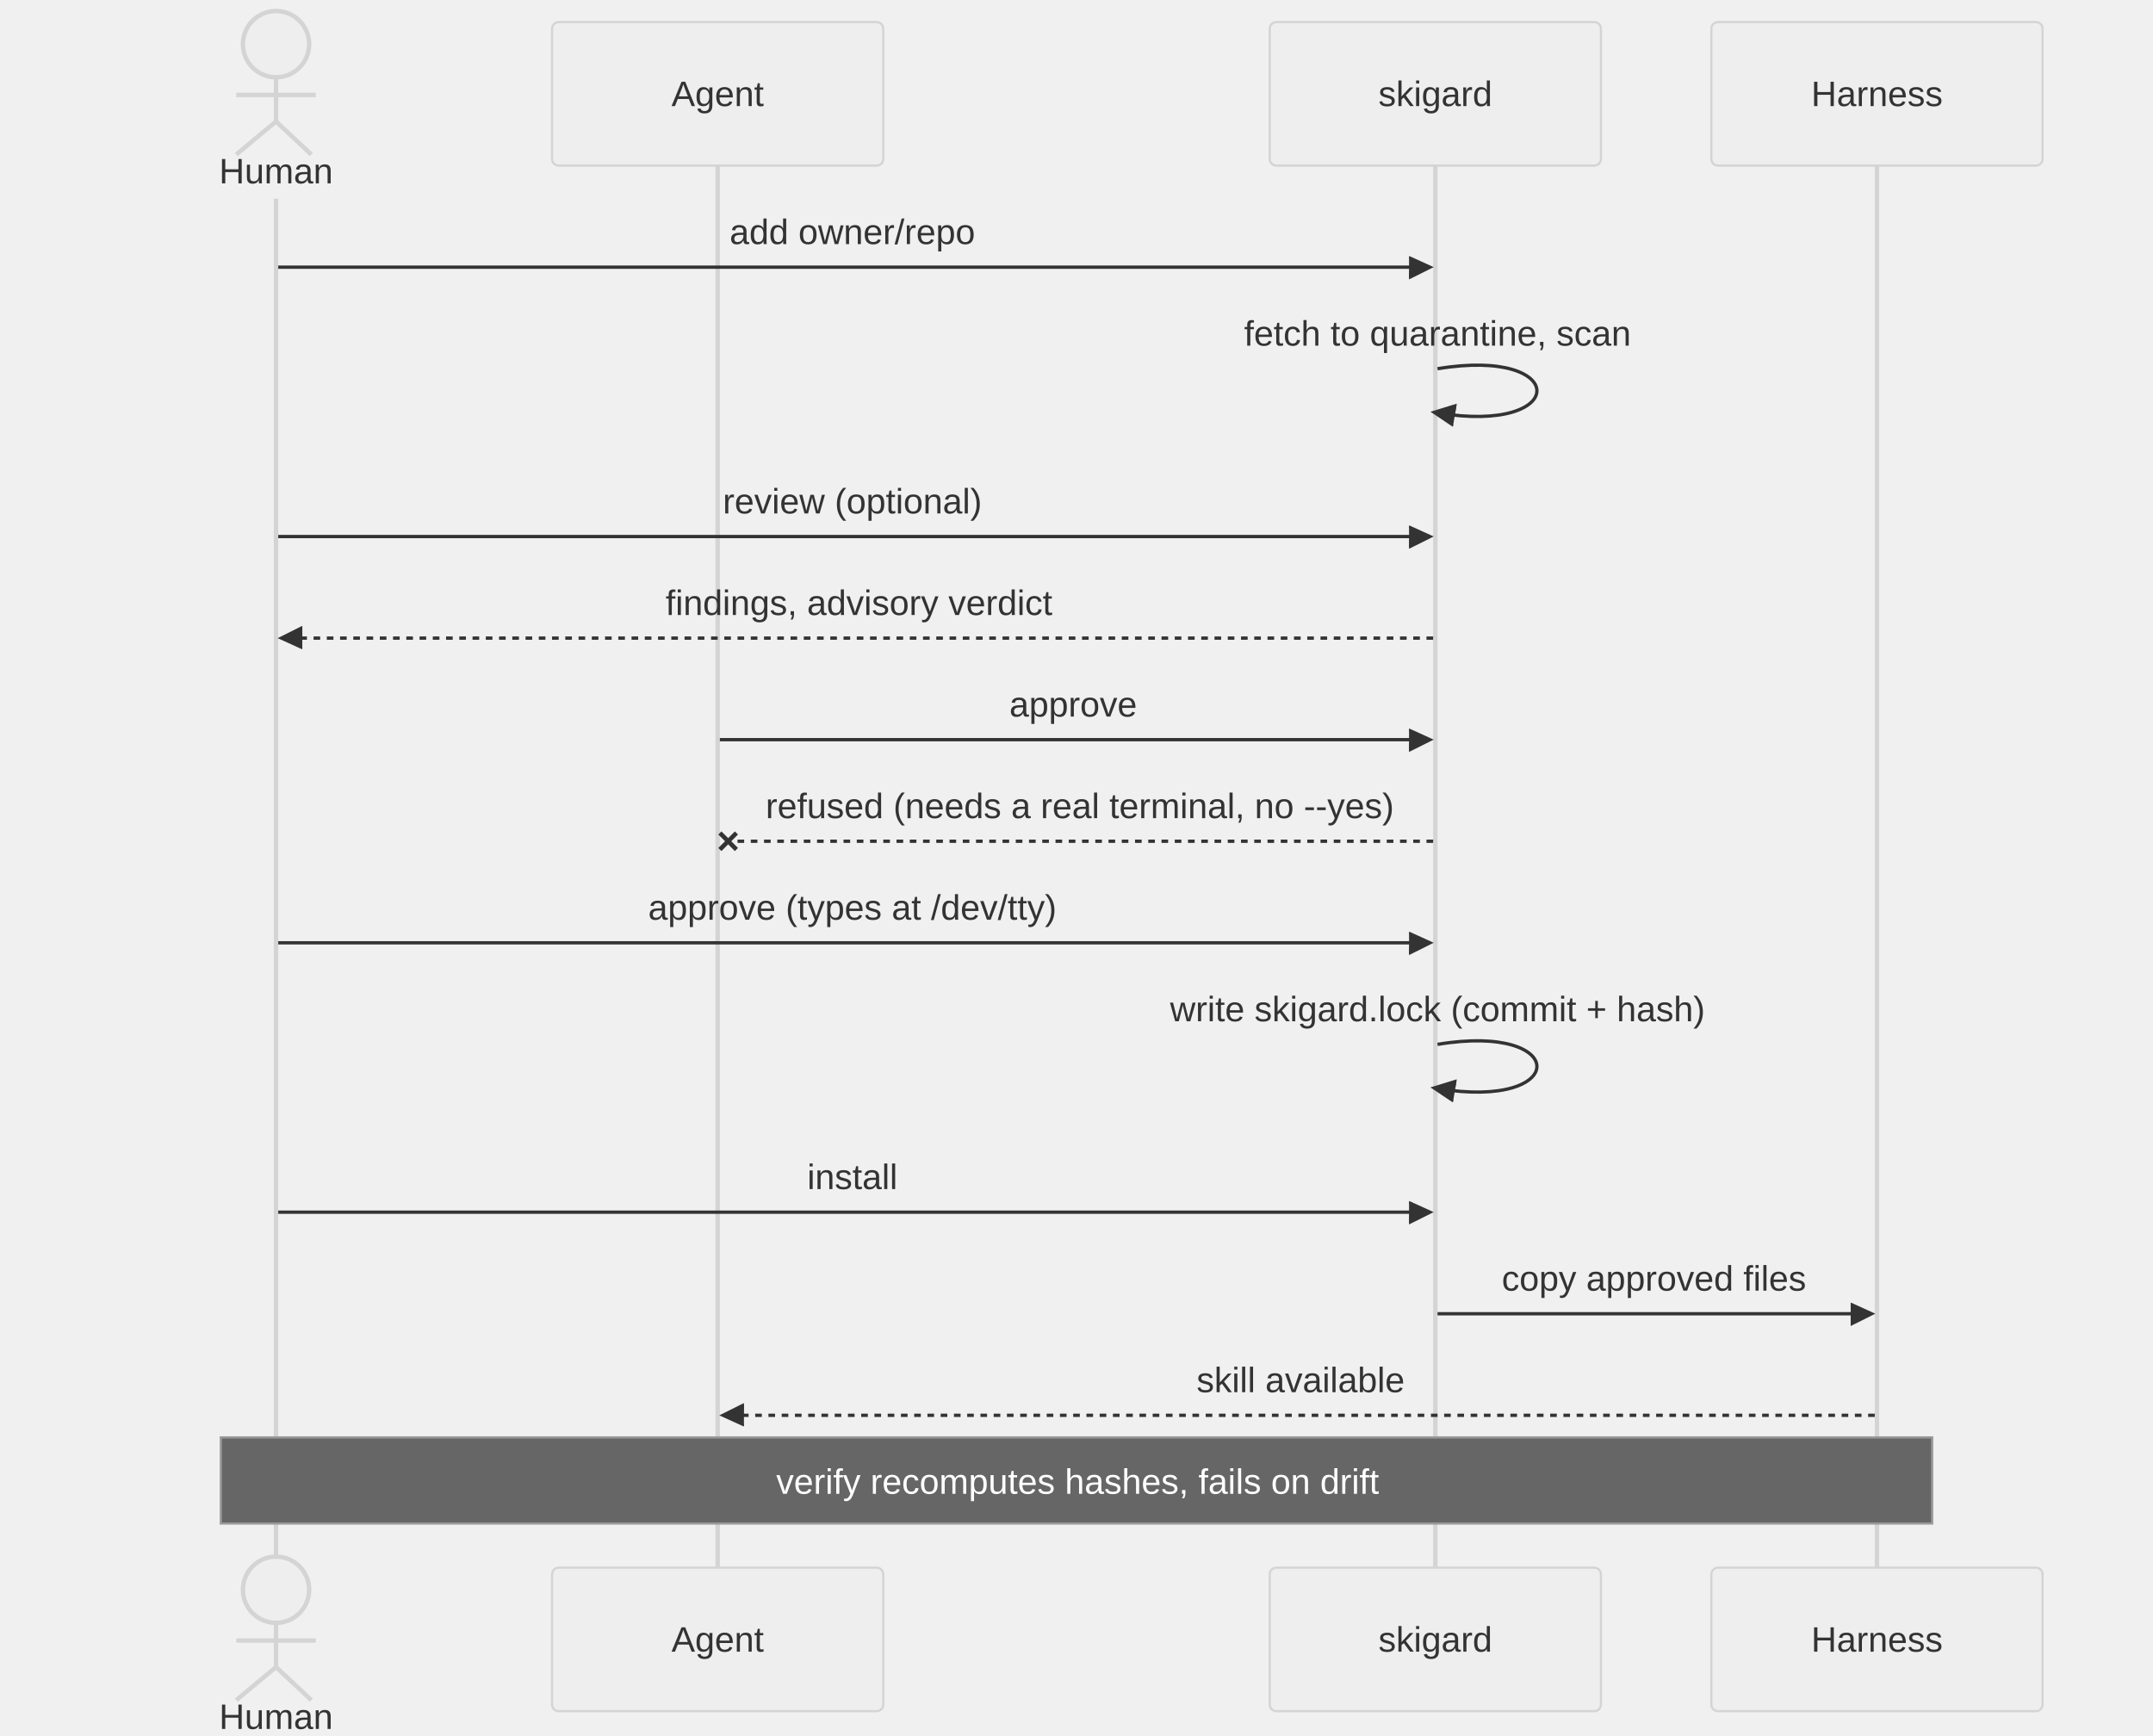
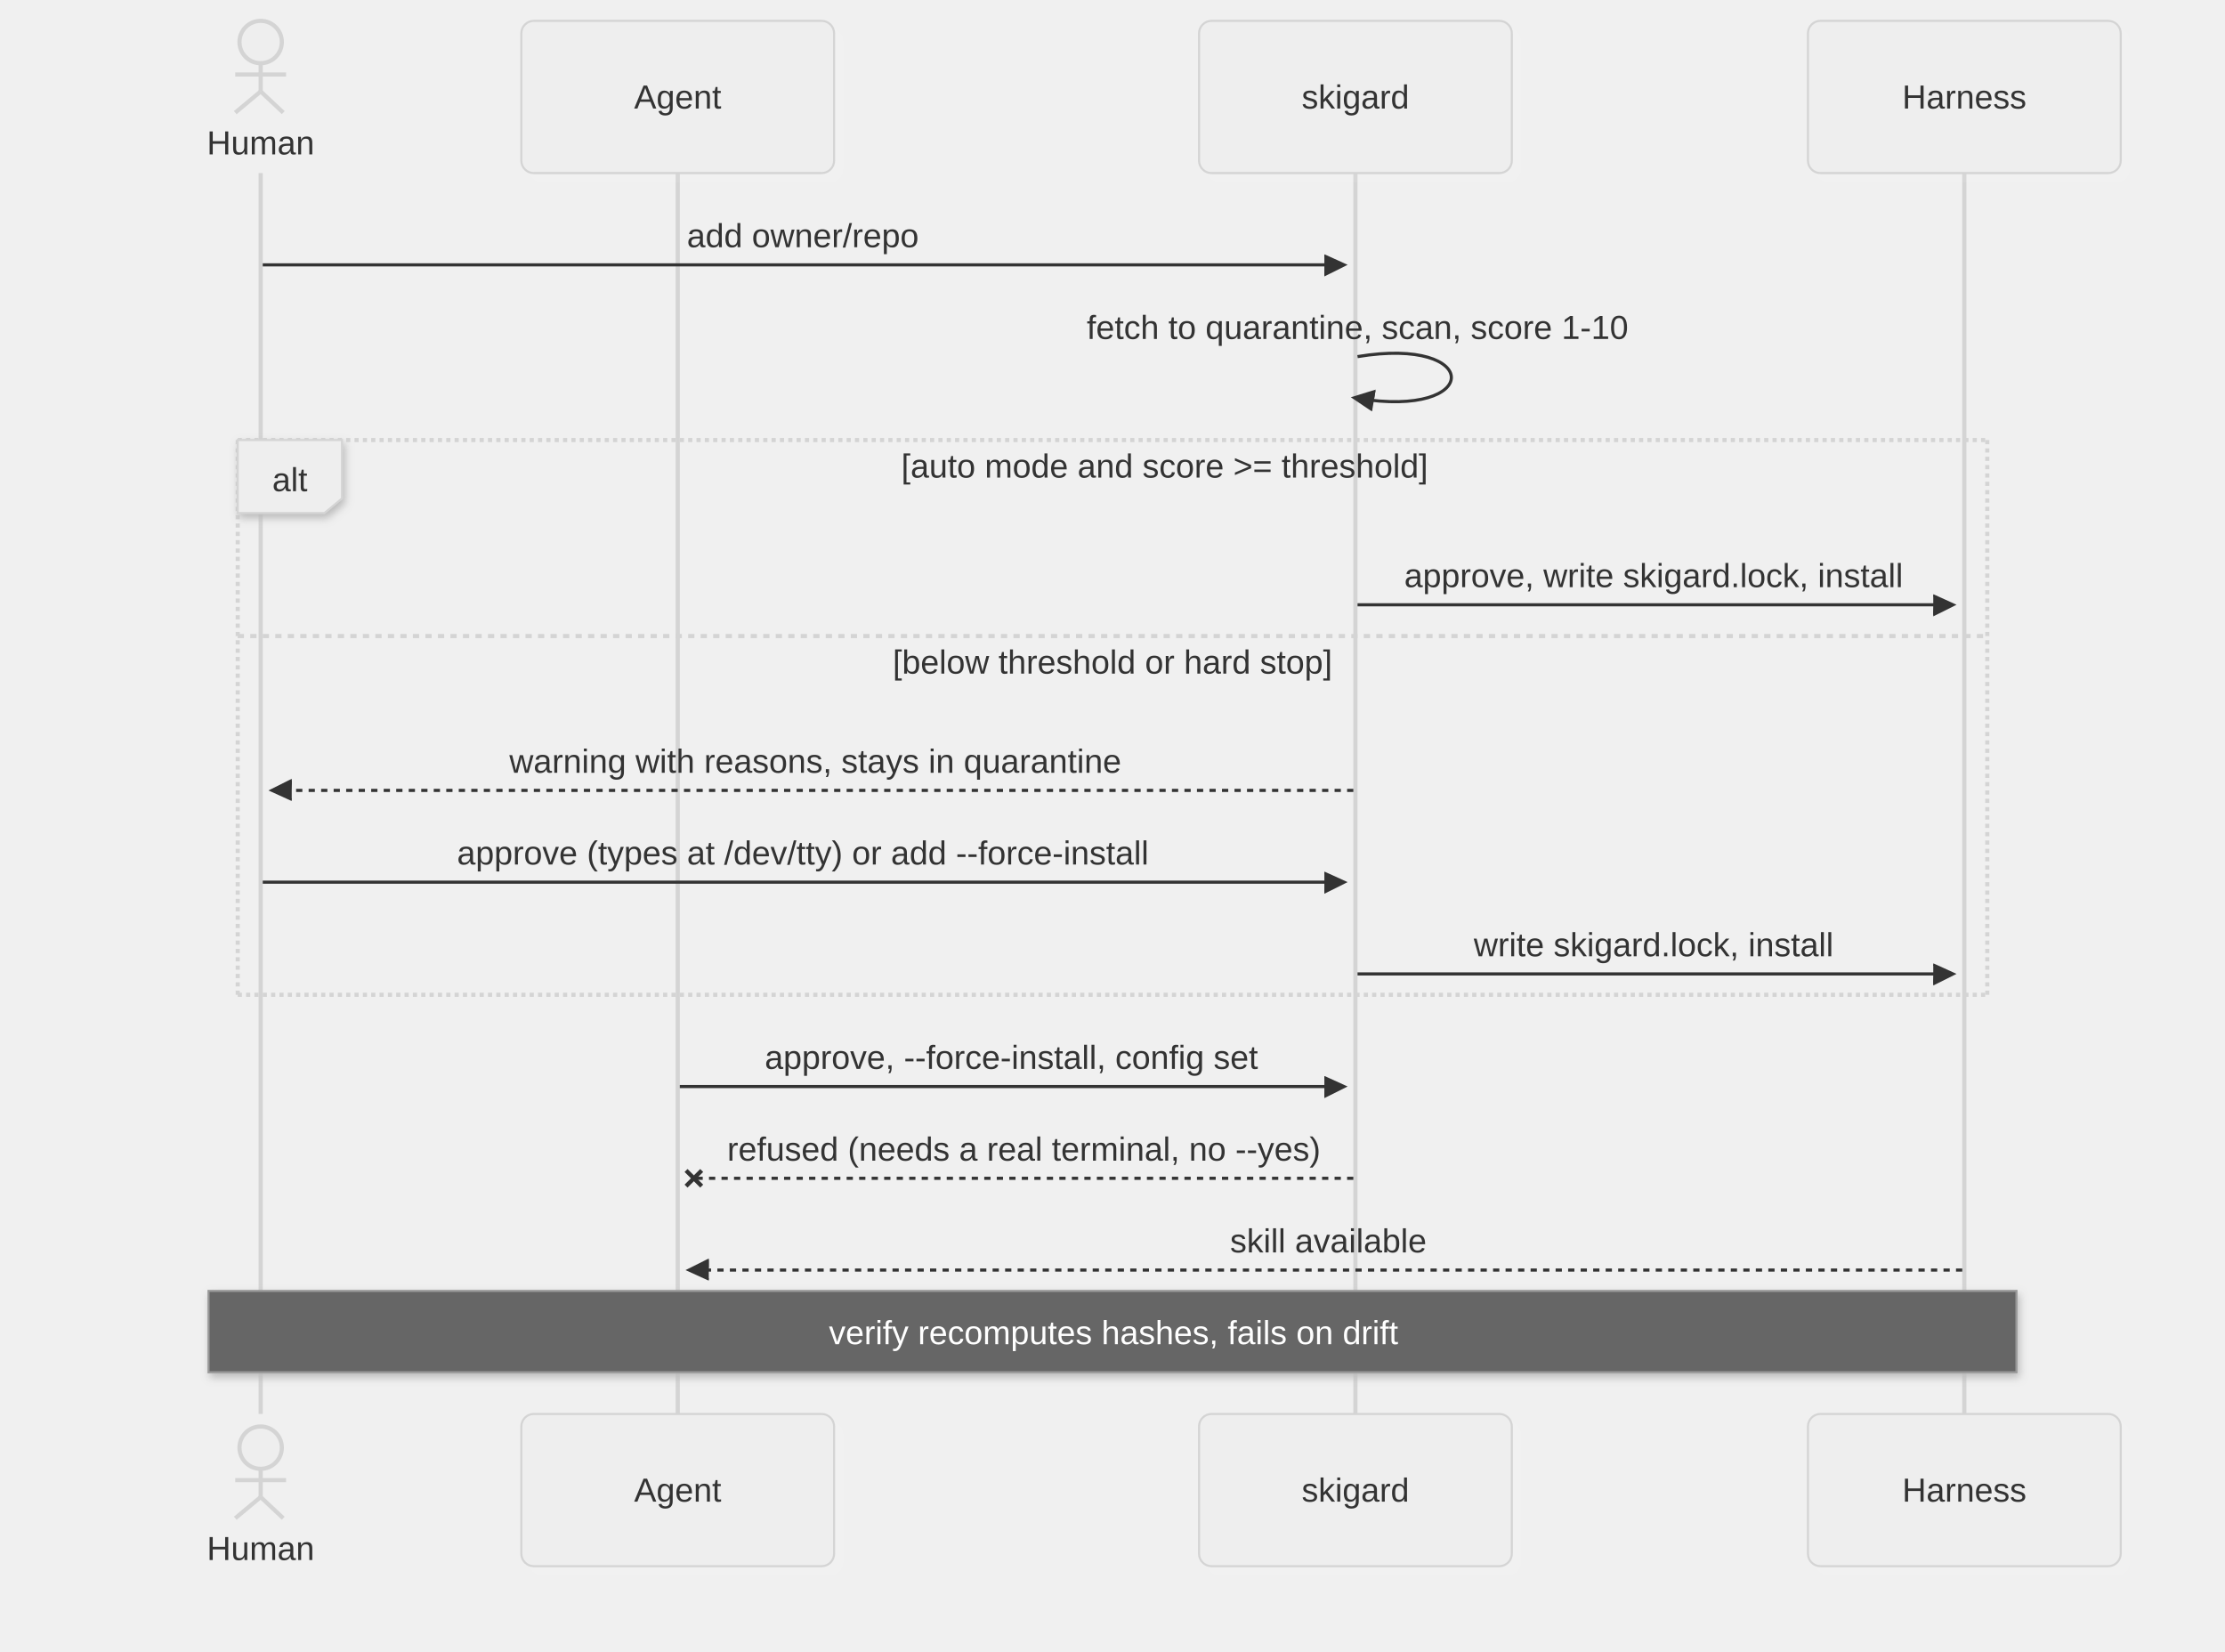
- <svg xmlns="http://www.w3.org/2000/svg" id="my-svg" width="100%" style="max-width: 975px; background-color: white;" viewBox="-50 -10 975 786" role="graphics-document document" aria-roledescription="sequence">
+ <svg xmlns="http://www.w3.org/2000/svg" id="my-svg" width="100%" style="max-width: 1067px; background-color: white;" viewBox="-50 -10 1067 792" role="graphics-document document" aria-roledescription="sequence">
  <g>
-     <rect x="725" y="700" fill="#eaeaea" stroke="#666" width="150" height="65" name="Harness" rx="3" ry="3" class="actor actor-bottom" />
-     <text x="800" y="732.5" dominant-baseline="central" alignment-baseline="central" class="actor actor-box" style="text-anchor: middle; font-size: 16px; font-weight: 400;">
-       <tspan x="800" dy="0">Harness</tspan>
+     <rect x="817" y="668" fill="#eaeaea" stroke="#666" width="150" height="73" name="Harness" rx="6" ry="6" class="actor actor-bottom" data-look="neo" filter="url(#my-svg-drop-shadow)" />
+     <text x="892" y="704.5" dominant-baseline="central" alignment-baseline="central" class="actor actor-box" style="text-anchor: middle; font-size: 16px; font-weight: 400;">
+       <tspan x="892" dy="0">Harness</tspan>
    </text>
  </g>
  <g>
-     <rect x="525" y="700" fill="#eaeaea" stroke="#666" width="150" height="65" name="Skigard" rx="3" ry="3" class="actor actor-bottom" />
-     <text x="600" y="732.5" dominant-baseline="central" alignment-baseline="central" class="actor actor-box" style="text-anchor: middle; font-size: 16px; font-weight: 400;">
+     <rect x="525" y="668" fill="#eaeaea" stroke="#666" width="150" height="73" name="Skigard" rx="6" ry="6" class="actor actor-bottom" data-look="neo" filter="url(#my-svg-drop-shadow)" />
+     <text x="600" y="704.5" dominant-baseline="central" alignment-baseline="central" class="actor actor-box" style="text-anchor: middle; font-size: 16px; font-weight: 400;">
      <tspan x="600" dy="0">skigard</tspan>
    </text>
  </g>
  <g>
-     <rect x="200" y="700" fill="#eaeaea" stroke="#666" width="150" height="65" name="Agent" rx="3" ry="3" class="actor actor-bottom" />
-     <text x="275" y="732.5" dominant-baseline="central" alignment-baseline="central" class="actor actor-box" style="text-anchor: middle; font-size: 16px; font-weight: 400;">
+     <rect x="200" y="668" fill="#eaeaea" stroke="#666" width="150" height="73" name="Agent" rx="6" ry="6" class="actor actor-bottom" data-look="neo" filter="url(#my-svg-drop-shadow)" />
+     <text x="275" y="704.5" dominant-baseline="central" alignment-baseline="central" class="actor actor-box" style="text-anchor: middle; font-size: 16px; font-weight: 400;">
      <tspan x="275" dy="0">Agent</tspan>
    </text>
  </g>
  <g />
  <g>
-     <line id="actor3" x1="800" y1="65" x2="800" y2="700" class="actor-line 200" stroke-width="0.5px" stroke="#999" name="Harness" data-et="life-line" data-id="Harness" />
-     <g id="root-3" data-et="participant" data-type="participant" data-id="Harness">
-       <rect x="725" y="0" fill="#eaeaea" stroke="#666" width="150" height="65" name="Harness" rx="3" ry="3" class="actor actor-top" />
-       <text x="800" y="32.5" dominant-baseline="central" alignment-baseline="central" class="actor actor-box" style="text-anchor: middle; font-size: 16px; font-weight: 400;">
-         <tspan x="800" dy="0">Harness</tspan>
+     <line id="actor3" x1="892" y1="73" x2="892" y2="668" class="actor-line 200" stroke-width="0.5px" stroke="#999" name="Harness" data-et="life-line" data-id="Harness" />
+     <g id="root-3" data-look="neo" data-et="participant" data-type="participant" data-id="Harness">
+       <rect x="817" y="0" fill="#eaeaea" stroke="#666" width="150" height="73" name="Harness" rx="6" ry="6" class="actor actor-top" data-look="neo" filter="url(#my-svg-drop-shadow)" />
+       <text x="892" y="36.5" dominant-baseline="central" alignment-baseline="central" class="actor actor-box" style="text-anchor: middle; font-size: 16px; font-weight: 400;">
+         <tspan x="892" dy="0">Harness</tspan>
      </text>
    </g>
  </g>
  <g>
-     <line id="actor2" x1="600" y1="65" x2="600" y2="700" class="actor-line 200" stroke-width="0.5px" stroke="#999" name="Skigard" data-et="life-line" data-id="Skigard" />
-     <g id="root-2" data-et="participant" data-type="participant" data-id="Skigard">
-       <rect x="525" y="0" fill="#eaeaea" stroke="#666" width="150" height="65" name="Skigard" rx="3" ry="3" class="actor actor-top" />
-       <text x="600" y="32.5" dominant-baseline="central" alignment-baseline="central" class="actor actor-box" style="text-anchor: middle; font-size: 16px; font-weight: 400;">
+     <line id="actor2" x1="600" y1="73" x2="600" y2="668" class="actor-line 200" stroke-width="0.5px" stroke="#999" name="Skigard" data-et="life-line" data-id="Skigard" />
+     <g id="root-2" data-look="neo" data-et="participant" data-type="participant" data-id="Skigard">
+       <rect x="525" y="0" fill="#eaeaea" stroke="#666" width="150" height="73" name="Skigard" rx="6" ry="6" class="actor actor-top" data-look="neo" filter="url(#my-svg-drop-shadow)" />
+       <text x="600" y="36.5" dominant-baseline="central" alignment-baseline="central" class="actor actor-box" style="text-anchor: middle; font-size: 16px; font-weight: 400;">
        <tspan x="600" dy="0">skigard</tspan>
      </text>
    </g>
  </g>
  <g>
-     <line id="actor1" x1="275" y1="65" x2="275" y2="700" class="actor-line 200" stroke-width="0.5px" stroke="#999" name="Agent" data-et="life-line" data-id="Agent" />
-     <g id="root-1" data-et="participant" data-type="participant" data-id="Agent">
-       <rect x="200" y="0" fill="#eaeaea" stroke="#666" width="150" height="65" name="Agent" rx="3" ry="3" class="actor actor-top" />
-       <text x="275" y="32.5" dominant-baseline="central" alignment-baseline="central" class="actor actor-box" style="text-anchor: middle; font-size: 16px; font-weight: 400;">
+     <line id="actor1" x1="275" y1="73" x2="275" y2="668" class="actor-line 200" stroke-width="0.5px" stroke="#999" name="Agent" data-et="life-line" data-id="Agent" />
+     <g id="root-1" data-look="neo" data-et="participant" data-type="participant" data-id="Agent">
+       <rect x="200" y="0" fill="#eaeaea" stroke="#666" width="150" height="73" name="Agent" rx="6" ry="6" class="actor actor-top" data-look="neo" filter="url(#my-svg-drop-shadow)" />
+       <text x="275" y="36.5" dominant-baseline="central" alignment-baseline="central" class="actor actor-box" style="text-anchor: middle; font-size: 16px; font-weight: 400;">
        <tspan x="275" dy="0">Agent</tspan>
      </text>
    </g>
  </g>
  <g>
-     <line id="actor0" x1="75" y1="80" x2="75" y2="700" class="actor-line 200" stroke-width="0.5px" stroke="#999" name="Human" data-et="life-line" data-id="Human" />
+     <line id="actor0" x1="75" y1="73" x2="75" y2="668" class="actor-line 200" stroke-width="0.5px" stroke="#999" name="Human" data-et="life-line" data-id="Human" />
  </g>
-   <style>#my-svg{font-family:"trebuchet ms",verdana,arial,sans-serif;font-size:16px;fill:#000000;}@keyframes edge-animation-frame{from{stroke-dashoffset:0;}}@keyframes dash{to{stroke-dashoffset:0;}}#my-svg .edge-animation-slow{stroke-dasharray:9,5!important;stroke-dashoffset:900;animation:dash 50s linear infinite;stroke-linecap:round;}#my-svg .edge-animation-fast{stroke-dasharray:9,5!important;stroke-dashoffset:900;animation:dash 20s linear infinite;stroke-linecap:round;}#my-svg .error-icon{fill:#552222;}#my-svg .error-text{fill:#552222;stroke:#552222;}#my-svg .edge-thickness-normal{stroke-width:1px;}#my-svg .edge-thickness-thick{stroke-width:3.5px;}#my-svg .edge-pattern-solid{stroke-dasharray:0;}#my-svg .edge-thickness-invisible{stroke-width:0;fill:none;}#my-svg .edge-pattern-dashed{stroke-dasharray:3;}#my-svg .edge-pattern-dotted{stroke-dasharray:2;}#my-svg .marker{fill:#666;stroke:#666;}#my-svg .marker.cross{stroke:#666;}#my-svg svg{font-family:"trebuchet ms",verdana,arial,sans-serif;font-size:16px;}#my-svg p{margin:0;}#my-svg .actor{stroke:hsl(0, 0%, 83%);fill:#eee;stroke-width:1;}#my-svg rect.actor.outer-path[data-look="neo"]{filter:drop-shadow( 1px 2px 2px rgba(185,185,185,1));}#my-svg rect.note[data-look="neo"]{stroke:#999;fill:#666;filter:drop-shadow( 1px 2px 2px rgba(185,185,185,1));}#my-svg text.actor&gt;tspan{fill:#333;stroke:none;}#my-svg .actor-line{stroke:hsl(0, 0%, 83%);}#my-svg .innerArc{stroke-width:1.5;stroke-dasharray:none;}#my-svg .messageLine0{stroke-width:1.5;stroke-dasharray:none;stroke:#333;}#my-svg .messageLine1{stroke-width:1.5;stroke-dasharray:2,2;stroke:#333;}#my-svg [id$="-arrowhead"] path{fill:#333;stroke:#333;}#my-svg .sequenceNumber{fill:white;}#my-svg [id$="-sequencenumber"]{fill:#333;}#my-svg [id$="-crosshead"] path{fill:#333;stroke:#333;}#my-svg .messageText{fill:#333;stroke:none;}#my-svg .labelBox{stroke:hsl(0, 0%, 83%);fill:#eee;filter:none;}#my-svg .labelText,#my-svg .labelText&gt;tspan{fill:#333;stroke:none;}#my-svg .loopText,#my-svg .loopText&gt;tspan{fill:#333;stroke:none;}#my-svg .sectionTitle,#my-svg .sectionTitle&gt;tspan{fill:#333;stroke:none;}#my-svg .loopLine{stroke-width:2px;stroke-dasharray:2,2;stroke:hsl(0, 0%, 83%);fill:hsl(0, 0%, 83%);}#my-svg .note{stroke:#999;fill:#666;}#my-svg .noteText,#my-svg .noteText&gt;tspan{fill:#fff;stroke:none;font-weight:normal;}#my-svg .activation0{fill:#f4f4f4;stroke:#666;}#my-svg .activation1{fill:#f4f4f4;stroke:#666;}#my-svg .activation2{fill:#f4f4f4;stroke:#666;}#my-svg .actorPopupMenu{position:absolute;}#my-svg .actorPopupMenuPanel{position:absolute;fill:#eee;box-shadow:0px 8px 16px 0px rgba(0,0,0,0.2);filter:drop-shadow(3px 5px 2px rgb(0 0 0 / 0.4));}#my-svg .actor-man circle,#my-svg line{fill:#eee;stroke-width:2px;}#my-svg g rect.rect{filter:drop-shadow( 1px 2px 2px rgba(185,185,185,1));stroke:#999;}#my-svg .node .neo-node{stroke:#999;}#my-svg [data-look="neo"].node rect,#my-svg [data-look="neo"].cluster rect,#my-svg [data-look="neo"].node polygon{stroke:url(#my-svg-gradient);filter:drop-shadow( 1px 2px 2px rgba(185,185,185,1));}#my-svg [data-look="neo"].swimlane.cluster rect{filter:none;}#my-svg [data-look="neo"].node path{stroke:url(#my-svg-gradient);stroke-width:1px;}#my-svg [data-look="neo"].node .outer-path{filter:drop-shadow( 1px 2px 2px rgba(185,185,185,1));}#my-svg [data-look="neo"].node .neo-line path{stroke:#999;filter:none;}#my-svg [data-look="neo"].node circle{stroke:url(#my-svg-gradient);filter:drop-shadow( 1px 2px 2px rgba(185,185,185,1));}#my-svg [data-look="neo"].node circle .state-start{fill:#000000;}#my-svg [data-look="neo"].icon-shape .icon{fill:url(#my-svg-gradient);filter:drop-shadow( 1px 2px 2px rgba(185,185,185,1));}#my-svg [data-look="neo"].icon-shape .icon-neo path{stroke:url(#my-svg-gradient);filter:drop-shadow( 1px 2px 2px rgba(185,185,185,1));}#my-svg :root{--mermaid-font-family:"trebuchet ms",verdana,arial,sans-serif;}</style>
+   <style>#my-svg{font-family:"trebuchet ms",verdana,arial,sans-serif;font-size:16px;fill:#000000;}@keyframes edge-animation-frame{from{stroke-dashoffset:0;}}@keyframes dash{to{stroke-dashoffset:0;}}#my-svg .edge-animation-slow{stroke-dasharray:9,5!important;stroke-dashoffset:900;animation:dash 50s linear infinite;stroke-linecap:round;}#my-svg .edge-animation-fast{stroke-dasharray:9,5!important;stroke-dashoffset:900;animation:dash 20s linear infinite;stroke-linecap:round;}#my-svg .error-icon{fill:#552222;}#my-svg .error-text{fill:#552222;stroke:#552222;}#my-svg .edge-thickness-normal{stroke-width:1px;}#my-svg .edge-thickness-thick{stroke-width:3.5px;}#my-svg .edge-pattern-solid{stroke-dasharray:0;}#my-svg .edge-thickness-invisible{stroke-width:0;fill:none;}#my-svg .edge-pattern-dashed{stroke-dasharray:3;}#my-svg .edge-pattern-dotted{stroke-dasharray:2;}#my-svg .marker{fill:#666;stroke:#666;}#my-svg .marker.cross{stroke:#666;}#my-svg svg{font-family:"trebuchet ms",verdana,arial,sans-serif;font-size:16px;}#my-svg p{margin:0;}#my-svg .actor{stroke:hsl(0, 0%, 83%);fill:#eee;stroke-width:1;}#my-svg rect.actor.outer-path[data-look="neo"]{filter:drop-shadow( 1px 2px 2px rgba(185,185,185,1));}#my-svg rect.note[data-look="neo"]{stroke:#999;fill:#666;filter:drop-shadow( 1px 2px 2px rgba(185,185,185,1));}#my-svg text.actor&gt;tspan{fill:#333;stroke:none;}#my-svg .actor-line{stroke:hsl(0, 0%, 83%);}#my-svg .innerArc{stroke-width:1.5;stroke-dasharray:none;}#my-svg .messageLine0{stroke-width:1.5;stroke-dasharray:none;stroke:#333;}#my-svg .messageLine1{stroke-width:1.5;stroke-dasharray:2,2;stroke:#333;}#my-svg [id$="-arrowhead"] path{fill:#333;stroke:#333;}#my-svg .sequenceNumber{fill:white;}#my-svg [id$="-sequencenumber"]{fill:#333;}#my-svg [id$="-crosshead"] path{fill:#333;stroke:#333;}#my-svg .messageText{fill:#333;stroke:none;}#my-svg .labelBox{stroke:hsl(0, 0%, 83%);fill:#eee;filter:drop-shadow( 1px 2px 2px rgba(185,185,185,1));}#my-svg .labelText,#my-svg .labelText&gt;tspan{fill:#333;stroke:none;}#my-svg .loopText,#my-svg .loopText&gt;tspan{fill:#333;stroke:none;}#my-svg .sectionTitle,#my-svg .sectionTitle&gt;tspan{fill:#333;stroke:none;}#my-svg .loopLine{stroke-width:2px;stroke-dasharray:2,2;stroke:hsl(0, 0%, 83%);fill:hsl(0, 0%, 83%);}#my-svg .note{stroke:#999;fill:#666;}#my-svg .noteText,#my-svg .noteText&gt;tspan{fill:#fff;stroke:none;}#my-svg .activation0{fill:#f4f4f4;stroke:#666;}#my-svg .activation1{fill:#f4f4f4;stroke:#666;}#my-svg .activation2{fill:#f4f4f4;stroke:#666;}#my-svg .actorPopupMenu{position:absolute;}#my-svg .actorPopupMenuPanel{position:absolute;fill:#eee;box-shadow:0px 8px 16px 0px rgba(0,0,0,0.2);filter:drop-shadow(3px 5px 2px rgb(0 0 0 / 0.4));}#my-svg .actor-man circle,#my-svg line{fill:#eee;stroke-width:2px;}#my-svg g rect.rect{filter:drop-shadow( 1px 2px 2px rgba(185,185,185,1));stroke:#999;}#my-svg .node .neo-node{stroke:#999;}#my-svg [data-look="neo"].node rect,#my-svg [data-look="neo"].cluster rect,#my-svg [data-look="neo"].node polygon{stroke:url(#my-svg-gradient);filter:drop-shadow( 1px 2px 2px rgba(185,185,185,1));}#my-svg [data-look="neo"].swimlane.cluster rect{filter:none;}#my-svg [data-look="neo"].node path{stroke:url(#my-svg-gradient);stroke-width:1px;}#my-svg [data-look="neo"].node .outer-path{filter:drop-shadow( 1px 2px 2px rgba(185,185,185,1));}#my-svg [data-look="neo"].node .neo-line path{stroke:#999;filter:none;}#my-svg [data-look="neo"].node circle{stroke:url(#my-svg-gradient);filter:drop-shadow( 1px 2px 2px rgba(185,185,185,1));}#my-svg [data-look="neo"].node circle .state-start{fill:#000000;}#my-svg [data-look="neo"].icon-shape .icon{fill:url(#my-svg-gradient);filter:drop-shadow( 1px 2px 2px rgba(185,185,185,1));}#my-svg [data-look="neo"].icon-shape .icon-neo path{stroke:url(#my-svg-gradient);filter:drop-shadow( 1px 2px 2px rgba(185,185,185,1));}#my-svg :root{--mermaid-font-family:"trebuchet ms",verdana,arial,sans-serif;}</style>
  <g />
  <defs>
    <symbol id="my-svg-computer" width="24" height="24">
      <path transform="scale(.5)" d="M2 2v13h20v-13h-20zm18 11h-16v-9h16v9zm-10.228 6l.466-1h3.524l.467 1h-4.457zm14.228 3h-24l2-6h2.104l-1.33 4h18.45l-1.297-4h2.073l2 6zm-5-10h-14v-7h14v7z" />
    </symbol>
  </defs>
  <defs>
    <symbol id="my-svg-database" fill-rule="evenodd" clip-rule="evenodd">
      <path transform="scale(.5)" d="M12.258.001l.256.004.255.005.253.008.251.01.249.012.247.015.246.016.242.019.241.02.239.023.236.024.233.027.231.028.229.031.225.032.223.034.22.036.217.038.214.04.211.041.208.043.205.045.201.046.198.048.194.05.191.051.187.053.183.054.18.056.175.057.172.059.168.06.163.061.16.063.155.064.15.066.074.033.073.033.071.034.07.034.069.035.068.035.067.035.066.035.064.036.064.036.062.036.06.036.06.037.058.037.058.037.055.038.055.038.053.038.052.038.051.039.05.039.048.039.047.039.045.04.044.04.043.04.041.04.04.041.039.041.037.041.036.041.034.041.033.042.032.042.03.042.029.042.027.042.026.043.024.043.023.043.021.043.02.043.018.044.017.043.015.044.013.044.012.044.011.045.009.044.007.045.006.045.004.045.002.045.001.045v17l-.001.045-.002.045-.004.045-.006.045-.007.045-.009.044-.011.045-.012.044-.013.044-.015.044-.017.043-.018.044-.02.043-.021.043-.023.043-.024.043-.026.043-.027.042-.029.042-.03.042-.032.042-.033.042-.034.041-.036.041-.037.041-.039.041-.04.041-.041.04-.043.04-.044.04-.045.04-.047.039-.048.039-.05.039-.051.039-.052.038-.053.038-.055.038-.055.038-.058.037-.058.037-.06.037-.06.036-.062.036-.064.036-.064.036-.066.035-.067.035-.068.035-.069.035-.07.034-.071.034-.073.033-.074.033-.15.066-.155.064-.16.063-.163.061-.168.06-.172.059-.175.057-.18.056-.183.054-.187.053-.191.051-.194.05-.198.048-.201.046-.205.045-.208.043-.211.041-.214.04-.217.038-.22.036-.223.034-.225.032-.229.031-.231.028-.233.027-.236.024-.239.023-.241.02-.242.019-.246.016-.247.015-.249.012-.251.01-.253.008-.255.005-.256.004-.258.001-.258-.001-.256-.004-.255-.005-.253-.008-.251-.01-.249-.012-.247-.015-.245-.016-.243-.019-.241-.02-.238-.023-.236-.024-.234-.027-.231-.028-.228-.031-.226-.032-.223-.034-.22-.036-.217-.038-.214-.04-.211-.041-.208-.043-.204-.045-.201-.046-.198-.048-.195-.05-.19-.051-.187-.053-.184-.054-.179-.056-.176-.057-.172-.059-.167-.06-.164-.061-.159-.063-.155-.064-.151-.066-.074-.033-.072-.033-.072-.034-.07-.034-.069-.035-.068-.035-.067-.035-.066-.035-.064-.036-.063-.036-.062-.036-.061-.036-.06-.037-.058-.037-.057-.037-.056-.038-.055-.038-.053-.038-.052-.038-.051-.039-.049-.039-.049-.039-.046-.039-.046-.04-.044-.04-.043-.04-.041-.04-.04-.041-.039-.041-.037-.041-.036-.041-.034-.041-.033-.042-.032-.042-.03-.042-.029-.042-.027-.042-.026-.043-.024-.043-.023-.043-.021-.043-.02-.043-.018-.044-.017-.043-.015-.044-.013-.044-.012-.044-.011-.045-.009-.044-.007-.045-.006-.045-.004-.045-.002-.045-.001-.045v-17l.001-.045.002-.045.004-.045.006-.045.007-.045.009-.044.011-.045.012-.044.013-.044.015-.044.017-.043.018-.044.02-.043.021-.043.023-.043.024-.043.026-.043.027-.042.029-.042.03-.042.032-.042.033-.042.034-.041.036-.041.037-.041.039-.041.04-.041.041-.04.043-.04.044-.04.046-.04.046-.039.049-.039.049-.039.051-.039.052-.038.053-.038.055-.038.056-.038.057-.037.058-.037.06-.037.061-.036.062-.036.063-.036.064-.036.066-.035.067-.035.068-.035.069-.035.07-.034.072-.034.072-.033.074-.033.151-.066.155-.064.159-.063.164-.061.167-.06.172-.059.176-.057.179-.056.184-.054.187-.053.19-.051.195-.05.198-.048.201-.046.204-.045.208-.043.211-.041.214-.04.217-.038.22-.036.223-.034.226-.032.228-.031.231-.028.234-.027.236-.024.238-.023.241-.02.243-.019.245-.016.247-.015.249-.012.251-.01.253-.008.255-.005.256-.004.258-.001.258.001zm-9.258 20.499v.01l.001.021.003.021.004.022.005.021.006.022.007.022.009.023.01.022.011.023.012.023.013.023.015.023.016.024.017.023.018.024.019.024.021.024.022.025.023.024.024.025.052.049.056.05.061.051.066.051.07.051.075.051.079.052.084.052.088.052.092.052.097.052.102.051.105.052.11.052.114.051.119.051.123.051.127.05.131.05.135.05.139.048.144.049.147.047.152.047.155.047.16.045.163.045.167.043.171.043.176.041.178.041.183.039.187.039.19.037.194.035.197.035.202.033.204.031.209.03.212.029.216.027.219.025.222.024.226.021.23.02.233.018.236.016.24.015.243.012.246.01.249.008.253.005.256.004.259.001.26-.001.257-.004.254-.005.25-.008.247-.011.244-.012.241-.014.237-.016.233-.018.231-.021.226-.021.224-.024.22-.026.216-.027.212-.028.21-.031.205-.031.202-.034.198-.034.194-.036.191-.037.187-.039.183-.04.179-.04.175-.042.172-.043.168-.044.163-.045.16-.046.155-.046.152-.047.148-.048.143-.049.139-.049.136-.05.131-.05.126-.05.123-.051.118-.052.114-.051.11-.052.106-.052.101-.052.096-.052.092-.052.088-.053.083-.051.079-.052.074-.052.07-.051.065-.051.06-.051.056-.05.051-.05.023-.024.023-.025.021-.024.02-.024.019-.024.018-.024.017-.024.015-.023.014-.024.013-.023.012-.023.01-.023.01-.022.008-.022.006-.022.006-.022.004-.022.004-.021.001-.021.001-.021v-4.127l-.077.055-.08.053-.083.054-.085.053-.087.052-.09.052-.093.051-.095.05-.097.05-.1.049-.102.049-.105.048-.106.047-.109.047-.111.046-.114.045-.115.045-.118.044-.12.043-.122.042-.124.042-.126.041-.128.04-.13.04-.132.038-.134.038-.135.037-.138.037-.139.035-.142.035-.143.034-.144.033-.147.032-.148.031-.15.03-.151.03-.153.029-.154.027-.156.027-.158.026-.159.025-.161.024-.162.023-.163.022-.165.021-.166.02-.167.019-.169.018-.169.017-.171.016-.173.015-.173.014-.175.013-.175.012-.177.011-.178.01-.179.008-.179.008-.181.006-.182.005-.182.004-.184.003-.184.002h-.37l-.184-.002-.184-.003-.182-.004-.182-.005-.181-.006-.179-.008-.179-.008-.178-.01-.176-.011-.176-.012-.175-.013-.173-.014-.172-.015-.171-.016-.17-.017-.169-.018-.167-.019-.166-.02-.165-.021-.163-.022-.162-.023-.161-.024-.159-.025-.157-.026-.156-.027-.155-.027-.153-.029-.151-.03-.15-.03-.148-.031-.146-.032-.145-.033-.143-.034-.141-.035-.14-.035-.137-.037-.136-.037-.134-.038-.132-.038-.13-.04-.128-.04-.126-.041-.124-.042-.122-.042-.12-.044-.117-.043-.116-.045-.113-.045-.112-.046-.109-.047-.106-.047-.105-.048-.102-.049-.1-.049-.097-.05-.095-.05-.093-.052-.09-.051-.087-.052-.085-.053-.083-.054-.08-.054-.077-.054v4.127zm0-5.654v.011l.001.021.003.021.004.021.005.022.006.022.007.022.009.022.01.022.011.023.012.023.013.023.015.024.016.023.017.024.018.024.019.024.021.024.022.024.023.025.024.024.052.05.056.05.061.05.066.051.07.051.075.052.079.051.084.052.088.052.092.052.097.052.102.052.105.052.11.051.114.051.119.052.123.05.127.051.131.05.135.049.139.049.144.048.147.048.152.047.155.046.16.045.163.045.167.044.171.042.176.042.178.04.183.04.187.038.19.037.194.036.197.034.202.033.204.032.209.03.212.028.216.027.219.025.222.024.226.022.23.02.233.018.236.016.24.014.243.012.246.01.249.008.253.006.256.003.259.001.26-.001.257-.003.254-.006.25-.008.247-.01.244-.012.241-.015.237-.016.233-.018.231-.02.226-.022.224-.024.22-.025.216-.027.212-.029.21-.03.205-.032.202-.033.198-.035.194-.036.191-.037.187-.039.183-.039.179-.041.175-.042.172-.043.168-.044.163-.045.16-.045.155-.047.152-.047.148-.048.143-.048.139-.05.136-.049.131-.05.126-.051.123-.051.118-.051.114-.052.11-.052.106-.052.101-.052.096-.052.092-.052.088-.052.083-.052.079-.052.074-.051.07-.052.065-.051.06-.05.056-.051.051-.049.023-.025.023-.024.021-.025.02-.024.019-.024.018-.024.017-.024.015-.023.014-.023.013-.024.012-.022.01-.023.01-.023.008-.022.006-.022.006-.022.004-.021.004-.022.001-.021.001-.021v-4.139l-.077.054-.08.054-.083.054-.085.052-.087.053-.09.051-.093.051-.095.051-.097.05-.1.049-.102.049-.105.048-.106.047-.109.047-.111.046-.114.045-.115.044-.118.044-.12.044-.122.042-.124.042-.126.041-.128.04-.13.039-.132.039-.134.038-.135.037-.138.036-.139.036-.142.035-.143.033-.144.033-.147.033-.148.031-.15.03-.151.03-.153.028-.154.028-.156.027-.158.026-.159.025-.161.024-.162.023-.163.022-.165.021-.166.02-.167.019-.169.018-.169.017-.171.016-.173.015-.173.014-.175.013-.175.012-.177.011-.178.009-.179.009-.179.007-.181.007-.182.005-.182.004-.184.003-.184.002h-.37l-.184-.002-.184-.003-.182-.004-.182-.005-.181-.007-.179-.007-.179-.009-.178-.009-.176-.011-.176-.012-.175-.013-.173-.014-.172-.015-.171-.016-.17-.017-.169-.018-.167-.019-.166-.02-.165-.021-.163-.022-.162-.023-.161-.024-.159-.025-.157-.026-.156-.027-.155-.028-.153-.028-.151-.03-.15-.03-.148-.031-.146-.033-.145-.033-.143-.033-.141-.035-.14-.036-.137-.036-.136-.037-.134-.038-.132-.039-.13-.039-.128-.04-.126-.041-.124-.042-.122-.043-.12-.043-.117-.044-.116-.044-.113-.046-.112-.046-.109-.046-.106-.047-.105-.048-.102-.049-.1-.049-.097-.05-.095-.051-.093-.051-.09-.051-.087-.053-.085-.052-.083-.054-.08-.054-.077-.054v4.139zm0-5.666v.011l.001.02.003.022.004.021.005.022.006.021.007.022.009.023.01.022.011.023.012.023.013.023.015.023.016.024.017.024.018.023.019.024.021.025.022.024.023.024.024.025.052.05.056.05.061.05.066.051.07.051.075.052.079.051.084.052.088.052.092.052.097.052.102.052.105.051.11.052.114.051.119.051.123.051.127.05.131.05.135.05.139.049.144.048.147.048.152.047.155.046.16.045.163.045.167.043.171.043.176.042.178.04.183.04.187.038.19.037.194.036.197.034.202.033.204.032.209.03.212.028.216.027.219.025.222.024.226.021.23.02.233.018.236.017.24.014.243.012.246.01.249.008.253.006.256.003.259.001.26-.001.257-.003.254-.006.25-.008.247-.01.244-.013.241-.014.237-.016.233-.018.231-.02.226-.022.224-.024.22-.025.216-.027.212-.029.21-.03.205-.032.202-.033.198-.035.194-.036.191-.037.187-.039.183-.039.179-.041.175-.042.172-.043.168-.044.163-.045.16-.045.155-.047.152-.047.148-.048.143-.049.139-.049.136-.049.131-.051.126-.05.123-.051.118-.052.114-.051.11-.052.106-.052.101-.052.096-.052.092-.052.088-.052.083-.052.079-.052.074-.052.07-.051.065-.051.06-.051.056-.05.051-.049.023-.025.023-.025.021-.024.02-.024.019-.024.018-.024.017-.024.015-.023.014-.024.013-.023.012-.023.01-.022.01-.023.008-.022.006-.022.006-.022.004-.022.004-.021.001-.021.001-.021v-4.153l-.077.054-.08.054-.083.053-.085.053-.087.053-.09.051-.093.051-.095.051-.097.05-.1.049-.102.048-.105.048-.106.048-.109.046-.111.046-.114.046-.115.044-.118.044-.12.043-.122.043-.124.042-.126.041-.128.04-.13.039-.132.039-.134.038-.135.037-.138.036-.139.036-.142.034-.143.034-.144.033-.147.032-.148.032-.15.03-.151.03-.153.028-.154.028-.156.027-.158.026-.159.024-.161.024-.162.023-.163.023-.165.021-.166.02-.167.019-.169.018-.169.017-.171.016-.173.015-.173.014-.175.013-.175.012-.177.01-.178.01-.179.009-.179.007-.181.006-.182.006-.182.004-.184.003-.184.001-.185.001-.185-.001-.184-.001-.184-.003-.182-.004-.182-.006-.181-.006-.179-.007-.179-.009-.178-.01-.176-.01-.176-.012-.175-.013-.173-.014-.172-.015-.171-.016-.17-.017-.169-.018-.167-.019-.166-.02-.165-.021-.163-.023-.162-.023-.161-.024-.159-.024-.157-.026-.156-.027-.155-.028-.153-.028-.151-.03-.15-.03-.148-.032-.146-.032-.145-.033-.143-.034-.141-.034-.14-.036-.137-.036-.136-.037-.134-.038-.132-.039-.13-.039-.128-.041-.126-.041-.124-.041-.122-.043-.12-.043-.117-.044-.116-.044-.113-.046-.112-.046-.109-.046-.106-.048-.105-.048-.102-.048-.1-.05-.097-.049-.095-.051-.093-.051-.09-.052-.087-.052-.085-.053-.083-.053-.08-.054-.077-.054v4.153zm8.74-8.179l-.257.004-.254.005-.25.008-.247.011-.244.012-.241.014-.237.016-.233.018-.231.021-.226.022-.224.023-.22.026-.216.027-.212.028-.21.031-.205.032-.202.033-.198.034-.194.036-.191.038-.187.038-.183.04-.179.041-.175.042-.172.043-.168.043-.163.045-.16.046-.155.046-.152.048-.148.048-.143.048-.139.049-.136.05-.131.05-.126.051-.123.051-.118.051-.114.052-.11.052-.106.052-.101.052-.096.052-.092.052-.088.052-.083.052-.079.052-.074.051-.07.052-.065.051-.06.05-.056.05-.051.05-.023.025-.023.024-.021.024-.02.025-.019.024-.018.024-.017.023-.015.024-.014.023-.013.023-.012.023-.01.023-.01.022-.008.022-.006.023-.006.021-.004.022-.004.021-.001.021-.001.021.001.021.001.021.004.021.004.022.006.021.006.023.008.022.01.022.01.023.012.023.013.023.014.023.015.024.017.023.018.024.019.024.02.025.021.024.023.024.023.025.051.05.056.05.06.05.065.051.07.052.074.051.079.052.083.052.088.052.092.052.096.052.101.052.106.052.11.052.114.052.118.051.123.051.126.051.131.05.136.05.139.049.143.048.148.048.152.048.155.046.16.046.163.045.168.043.172.043.175.042.179.041.183.04.187.038.191.038.194.036.198.034.202.033.205.032.21.031.212.028.216.027.22.026.224.023.226.022.231.021.233.018.237.016.241.014.244.012.247.011.25.008.254.005.257.004.26.001.26-.001.257-.004.254-.005.25-.008.247-.011.244-.012.241-.014.237-.016.233-.018.231-.021.226-.022.224-.023.22-.026.216-.027.212-.028.21-.031.205-.032.202-.033.198-.034.194-.036.191-.038.187-.038.183-.04.179-.041.175-.042.172-.043.168-.043.163-.045.16-.046.155-.046.152-.048.148-.048.143-.048.139-.049.136-.05.131-.05.126-.051.123-.051.118-.051.114-.052.11-.052.106-.052.101-.052.096-.052.092-.052.088-.052.083-.052.079-.052.074-.051.07-.052.065-.051.06-.05.056-.05.051-.05.023-.025.023-.024.021-.024.02-.025.019-.024.018-.024.017-.023.015-.024.014-.023.013-.023.012-.023.01-.023.01-.022.008-.022.006-.023.006-.021.004-.022.004-.021.001-.021.001-.021-.001-.021-.001-.021-.004-.021-.004-.022-.006-.021-.006-.023-.008-.022-.01-.022-.01-.023-.012-.023-.013-.023-.014-.023-.015-.024-.017-.023-.018-.024-.019-.024-.02-.025-.021-.024-.023-.024-.023-.025-.051-.05-.056-.05-.06-.05-.065-.051-.07-.052-.074-.051-.079-.052-.083-.052-.088-.052-.092-.052-.096-.052-.101-.052-.106-.052-.11-.052-.114-.052-.118-.051-.123-.051-.126-.051-.131-.05-.136-.05-.139-.049-.143-.048-.148-.048-.152-.048-.155-.046-.16-.046-.163-.045-.168-.043-.172-.043-.175-.042-.179-.041-.183-.04-.187-.038-.191-.038-.194-.036-.198-.034-.202-.033-.205-.032-.21-.031-.212-.028-.216-.027-.22-.026-.224-.023-.226-.022-.231-.021-.233-.018-.237-.016-.241-.014-.244-.012-.247-.011-.25-.008-.254-.005-.257-.004-.26-.001-.26.001z" />
    </symbol>
  </defs>
  <defs>
    <symbol id="my-svg-clock" width="24" height="24">
      <path transform="scale(.5)" d="M12 2c5.514 0 10 4.486 10 10s-4.486 10-10 10-10-4.486-10-10 4.486-10 10-10zm0-2c-6.627 0-12 5.373-12 12s5.373 12 12 12 12-5.373 12-12-5.373-12-12-12zm5.848 12.459c.202.038.202.333.001.372-1.907.361-6.045 1.111-6.547 1.111-.719 0-1.301-.582-1.301-1.301 0-.512.77-5.447 1.125-7.445.034-.192.312-.181.343.014l.985 6.238 5.394 1.011z" />
    </symbol>
  </defs>
  <defs>
    <marker id="my-svg-arrowhead" refX="7.9" refY="5" markerUnits="userSpaceOnUse" markerWidth="12" markerHeight="12" orient="auto-start-reverse">
      <path d="M -1 0 L 10 5 L 0 10 z" />
    </marker>
  </defs>
  <defs>
    <marker id="my-svg-crosshead" markerWidth="15" markerHeight="8" orient="auto" refX="4" refY="4.5">
      <path fill="none" stroke="#000000" stroke-width="1pt" d="M 1,2 L 6,7 M 6,2 L 1,7" style="stroke-dasharray: 0, 0;" />
    </marker>
  </defs>
  <defs>
    <marker id="my-svg-filled-head" refX="15.5" refY="7" markerWidth="20" markerHeight="28" orient="auto">
      <path d="M 18,7 L9,13 L14,7 L9,1 Z" />
    </marker>
  </defs>
  <defs>
    <marker id="my-svg-sequencenumber" refX="15" refY="15" markerWidth="60" markerHeight="40" orient="auto">
      <circle cx="15" cy="15" r="6" />
    </marker>
  </defs>
  <defs>
    <marker id="my-svg-solidTopArrowHead" refX="7.9" refY="7.25" markerUnits="userSpaceOnUse" markerWidth="12" markerHeight="12" orient="auto-start-reverse">
      <path d="M 0 0 L 10 8 L 0 8 z" />
    </marker>
  </defs>
  <defs>
    <marker id="my-svg-solidBottomArrowHead" refX="7.9" refY="0.75" markerUnits="userSpaceOnUse" markerWidth="12" markerHeight="12" orient="auto-start-reverse">
      <path d="M 0 0 L 10 0 L 0 8 z" />
    </marker>
  </defs>
  <defs>
    <marker id="my-svg-stickTopArrowHead" refX="7.5" refY="7" markerUnits="userSpaceOnUse" markerWidth="12" markerHeight="12" orient="auto-start-reverse">
      <path d="M 0 0 L 7 7" stroke="black" stroke-width="1.5" fill="none" />
    </marker>
  </defs>
  <defs>
    <marker id="my-svg-stickBottomArrowHead" refX="7.5" refY="0" markerUnits="userSpaceOnUse" markerWidth="12" markerHeight="12" orient="auto-start-reverse">
      <path d="M 0 7 L 7 0" stroke="black" stroke-width="1.5" fill="none" />
    </marker>
  </defs>
-   <g data-et="note" data-id="i11">
-     <rect x="50" y="641" fill="#EDF2AE" stroke="#666" width="775" height="39" class="note" />
-     <text x="438" y="646" text-anchor="middle" dominant-baseline="middle" alignment-baseline="middle" class="noteText" dy="1em" style="font-size: 16px; font-weight: 400;">
-       <tspan x="438">verify recomputes hashes, fails on drift</tspan>
+   <defs>
+     <filter id="my-svg-drop-shadow" height="130%" width="130%">
+       <feDropShadow dx="4" dy="4" stdDeviation="0" flood-opacity="0.06" flood-color="#FFFFFF" />
+     </filter>
+   </defs>
+   <g data-et="control-structure" data-id="i8">
+     <line x1="64" y1="201" x2="903" y2="201" class="loopLine" />
+     <line x1="903" y1="201" x2="903" y2="467" class="loopLine" />
+     <line x1="64" y1="467" x2="903" y2="467" class="loopLine" />
+     <line x1="64" y1="201" x2="64" y2="467" class="loopLine" />
+     <line x1="64" y1="295" x2="903" y2="295" class="loopLine" style="stroke-dasharray: 3, 3;" />
+     <polygon points="64,201 114,201 114,229 105.6,236 64,236" class="labelBox" />
+     <text x="89" y="221" text-anchor="middle" dominant-baseline="middle" alignment-baseline="middle" class="labelText" style="font-size: 16px; font-weight: 400;">alt</text>
+     <text x="508.5" y="219" text-anchor="middle" class="loopText" style="font-size: 16px; font-weight: 400;">
+       <tspan x="508.5">[auto mode and score &gt;= threshold]</tspan>
+     </text>
+     <text x="483.5" y="313" text-anchor="middle" class="sectionTitle" style="font-size: 16px; font-weight: 400;">[below threshold or hard stop]</text>
+   </g>
+   <g data-et="note" data-id="i12">
+     <rect x="50" y="609" fill="#EDF2AE" stroke="#666" width="867" height="39" class="note" data-look="neo" />
+     <text x="484" y="614" text-anchor="middle" dominant-baseline="middle" alignment-baseline="middle" class="noteText" dy="1em" style="font-size: 16px; font-weight: 400;">
+       <tspan x="484">verify recomputes hashes, fails on drift</tspan>
    </text>
  </g>
  <g class="actor-man actor-top" name="Human" data-et="participant" data-type="actor" data-id="Human" style="stroke: rgb(212, 212, 212);">
-     <line id="actor-man-torso0" x1="75" y1="25" x2="75" y2="45" />
-     <line id="actor-man-arms0" x1="57" y1="33" x2="93" y2="33" />
-     <line x1="57" y1="60" x2="75" y2="45" />
-     <line x1="75" y1="45" x2="91" y2="60" />
-     <circle cx="75" cy="10" r="15" width="150" height="65" />
-     <text x="75" y="67.5" dominant-baseline="central" alignment-baseline="central" class="actor actor-man" style="text-anchor: middle; font-size: 16px; font-weight: 400;">
+     <line id="actor-man-torso0" x1="75" y1="20.308" x2="75" y2="33.846" />
+     <line id="actor-man-arms0" x1="62.815" y1="25.723" x2="87.185" y2="25.723" />
+     <line x1="62.815" y1="44" x2="75" y2="33.846" />
+     <line x1="75" y1="33.846" x2="85.831" y2="44" />
+     <circle cx="75" cy="10.154" r="10.154" width="150" height="73" />
+     <text x="75" y="58.5" dominant-baseline="central" alignment-baseline="central" class="actor actor-man" style="text-anchor: middle; font-size: 16px; font-weight: 400;">
      <tspan x="75" dy="0">Human</tspan>
    </text>
  </g>
-   <text x="336" y="80" text-anchor="middle" dominant-baseline="middle" alignment-baseline="middle" class="messageText" dy="1em" style="font-size: 16px; font-weight: 400;">add owner/repo</text>
-   <line x1="76" y1="111" x2="596" y2="111" class="messageLine0" data-et="message" data-id="i0" data-from="Human" data-to="Skigard" stroke-width="2" stroke="none" marker-end="url(#my-svg-arrowhead)" style="fill: none;" />
-   <text x="601" y="126" text-anchor="middle" dominant-baseline="middle" alignment-baseline="middle" class="messageText" dy="1em" style="font-size: 16px; font-weight: 400;">fetch to quarantine, scan</text>
-   <path d="M 601,157 C 661,147 661,187 601,177" class="messageLine0" data-et="message" data-id="i1" data-from="Skigard" data-to="Skigard" stroke-width="2" stroke="none" marker-end="url(#my-svg-arrowhead)" style="fill: none;" />
-   <text x="336" y="202" text-anchor="middle" dominant-baseline="middle" alignment-baseline="middle" class="messageText" dy="1em" style="font-size: 16px; font-weight: 400;">review (optional)</text>
-   <line x1="76" y1="233" x2="596" y2="233" class="messageLine0" data-et="message" data-id="i2" data-from="Human" data-to="Skigard" stroke-width="2" stroke="none" marker-end="url(#my-svg-arrowhead)" style="fill: none;" />
-   <text x="339" y="248" text-anchor="middle" dominant-baseline="middle" alignment-baseline="middle" class="messageText" dy="1em" style="font-size: 16px; font-weight: 400;">findings, advisory verdict</text>
-   <line x1="599" y1="279" x2="79" y2="279" class="messageLine1" data-et="message" data-id="i3" data-from="Skigard" data-to="Human" stroke-width="2" stroke="none" marker-end="url(#my-svg-arrowhead)" style="stroke-dasharray: 3, 3; fill: none;" />
-   <text x="436" y="294" text-anchor="middle" dominant-baseline="middle" alignment-baseline="middle" class="messageText" dy="1em" style="font-size: 16px; font-weight: 400;">approve</text>
-   <line x1="276" y1="325" x2="596" y2="325" class="messageLine0" data-et="message" data-id="i4" data-from="Agent" data-to="Skigard" stroke-width="2" stroke="none" marker-end="url(#my-svg-arrowhead)" style="fill: none;" />
-   <text x="439" y="340" text-anchor="middle" dominant-baseline="middle" alignment-baseline="middle" class="messageText" dy="1em" style="font-size: 16px; font-weight: 400;">refused (needs a real terminal, no --yes)</text>
-   <line x1="599" y1="371" x2="279" y2="371" class="messageLine1" data-et="message" data-id="i5" data-from="Skigard" data-to="Agent" stroke-width="2" stroke="none" marker-end="url(#my-svg-crosshead)" style="stroke-dasharray: 3, 3; fill: none;" />
-   <text x="336" y="386" text-anchor="middle" dominant-baseline="middle" alignment-baseline="middle" class="messageText" dy="1em" style="font-size: 16px; font-weight: 400;">approve (types at /dev/tty)</text>
-   <line x1="76" y1="417" x2="596" y2="417" class="messageLine0" data-et="message" data-id="i6" data-from="Human" data-to="Skigard" stroke-width="2" stroke="none" marker-end="url(#my-svg-arrowhead)" style="fill: none;" />
-   <text x="601" y="432" text-anchor="middle" dominant-baseline="middle" alignment-baseline="middle" class="messageText" dy="1em" style="font-size: 16px; font-weight: 400;">write skigard.lock (commit + hash)</text>
-   <path d="M 601,463 C 661,453 661,493 601,483" class="messageLine0" data-et="message" data-id="i7" data-from="Skigard" data-to="Skigard" stroke-width="2" stroke="none" marker-end="url(#my-svg-arrowhead)" style="fill: none;" />
-   <text x="336" y="508" text-anchor="middle" dominant-baseline="middle" alignment-baseline="middle" class="messageText" dy="1em" style="font-size: 16px; font-weight: 400;">install</text>
-   <line x1="76" y1="539" x2="596" y2="539" class="messageLine0" data-et="message" data-id="i8" data-from="Human" data-to="Skigard" stroke-width="2" stroke="none" marker-end="url(#my-svg-arrowhead)" style="fill: none;" />
-   <text x="699" y="554" text-anchor="middle" dominant-baseline="middle" alignment-baseline="middle" class="messageText" dy="1em" style="font-size: 16px; font-weight: 400;">copy approved files</text>
-   <line x1="601" y1="585" x2="796" y2="585" class="messageLine0" data-et="message" data-id="i9" data-from="Skigard" data-to="Harness" stroke-width="2" stroke="none" marker-end="url(#my-svg-arrowhead)" style="fill: none;" />
-   <text x="539" y="600" text-anchor="middle" dominant-baseline="middle" alignment-baseline="middle" class="messageText" dy="1em" style="font-size: 16px; font-weight: 400;">skill available</text>
-   <line x1="799" y1="631" x2="279" y2="631" class="messageLine1" data-et="message" data-id="i10" data-from="Harness" data-to="Agent" stroke-width="2" stroke="none" marker-end="url(#my-svg-arrowhead)" style="stroke-dasharray: 3, 3; fill: none;" />
+   <text x="335" y="88" text-anchor="middle" dominant-baseline="middle" alignment-baseline="middle" class="messageText" dy="1em" style="font-size: 16px; font-weight: 400;">add owner/repo</text>
+   <line x1="76" y1="117" x2="593" y2="117" class="messageLine0" data-et="message" data-id="i0" data-from="Human" data-to="Skigard" stroke-width="2" stroke="none" marker-end="url(#my-svg-arrowhead)" style="fill: none;" />
+   <text x="601" y="132" text-anchor="middle" dominant-baseline="middle" alignment-baseline="middle" class="messageText" dy="1em" style="font-size: 16px; font-weight: 400;">fetch to quarantine, scan, score 1-10</text>
+   <path d="M 601,161 C 661,151 661,191 601,181" class="messageLine0" data-et="message" data-id="i1" data-from="Skigard" data-to="Skigard" stroke-width="2" stroke="none" marker-end="url(#my-svg-arrowhead)" style="fill: none;" />
+   <text x="743" y="251" text-anchor="middle" dominant-baseline="middle" alignment-baseline="middle" class="messageText" dy="1em" style="font-size: 16px; font-weight: 400;">approve, write skigard.lock, install</text>
+   <line x1="601" y1="280" x2="885" y2="280" class="messageLine0" data-et="message" data-id="i3" data-from="Skigard" data-to="Harness" stroke-width="2" stroke="none" marker-end="url(#my-svg-arrowhead)" style="fill: none;" />
+   <text x="341" y="340" text-anchor="middle" dominant-baseline="middle" alignment-baseline="middle" class="messageText" dy="1em" style="font-size: 16px; font-weight: 400;">warning with reasons, stays in quarantine</text>
+   <line x1="599" y1="369" x2="82" y2="369" class="messageLine1" data-et="message" data-id="i5" data-from="Skigard" data-to="Human" stroke-width="2" stroke="none" marker-end="url(#my-svg-arrowhead)" style="stroke-dasharray: 3, 3; fill: none;" />
+   <text x="335" y="384" text-anchor="middle" dominant-baseline="middle" alignment-baseline="middle" class="messageText" dy="1em" style="font-size: 16px; font-weight: 400;">approve (types at /dev/tty) or add --force-install</text>
+   <line x1="76" y1="413" x2="593" y2="413" class="messageLine0" data-et="message" data-id="i6" data-from="Human" data-to="Skigard" stroke-width="2" stroke="none" marker-end="url(#my-svg-arrowhead)" style="fill: none;" />
+   <text x="743" y="428" text-anchor="middle" dominant-baseline="middle" alignment-baseline="middle" class="messageText" dy="1em" style="font-size: 16px; font-weight: 400;">write skigard.lock, install</text>
+   <line x1="601" y1="457" x2="885" y2="457" class="messageLine0" data-et="message" data-id="i7" data-from="Skigard" data-to="Harness" stroke-width="2" stroke="none" marker-end="url(#my-svg-arrowhead)" style="fill: none;" />
+   <text x="435" y="482" text-anchor="middle" dominant-baseline="middle" alignment-baseline="middle" class="messageText" dy="1em" style="font-size: 16px; font-weight: 400;">approve, --force-install, config set</text>
+   <line x1="276" y1="511" x2="593" y2="511" class="messageLine0" data-et="message" data-id="i9" data-from="Agent" data-to="Skigard" stroke-width="2" stroke="none" marker-end="url(#my-svg-arrowhead)" style="fill: none;" />
+   <text x="441" y="526" text-anchor="middle" dominant-baseline="middle" alignment-baseline="middle" class="messageText" dy="1em" style="font-size: 16px; font-weight: 400;">refused (needs a real terminal, no --yes)</text>
+   <line x1="599" y1="555" x2="282" y2="555" class="messageLine1" data-et="message" data-id="i10" data-from="Skigard" data-to="Agent" stroke-width="2" stroke="none" marker-end="url(#my-svg-crosshead)" style="stroke-dasharray: 3, 3; fill: none;" />
+   <text x="587" y="570" text-anchor="middle" dominant-baseline="middle" alignment-baseline="middle" class="messageText" dy="1em" style="font-size: 16px; font-weight: 400;">skill available</text>
+   <line x1="891" y1="599" x2="282" y2="599" class="messageLine1" data-et="message" data-id="i11" data-from="Harness" data-to="Agent" stroke-width="2" stroke="none" marker-end="url(#my-svg-arrowhead)" style="stroke-dasharray: 3, 3; fill: none;" />
  <g class="actor-man actor-bottom" name="Human" style="stroke: rgb(212, 212, 212);">
-     <line id="actor-man-torso3" x1="75" y1="725" x2="75" y2="745" />
-     <line id="actor-man-arms3" x1="57" y1="733" x2="93" y2="733" />
-     <line x1="57" y1="760" x2="75" y2="745" />
-     <line x1="75" y1="745" x2="91" y2="760" />
-     <circle cx="75" cy="710" r="15" width="150" height="65" />
-     <text x="75" y="767.5" dominant-baseline="central" alignment-baseline="central" class="actor actor-man" style="text-anchor: middle; font-size: 16px; font-weight: 400;">
+     <line id="actor-man-torso3" x1="75" y1="694.308" x2="75" y2="707.846" />
+     <line id="actor-man-arms3" x1="62.815" y1="699.723" x2="87.185" y2="699.723" />
+     <line x1="62.815" y1="718" x2="75" y2="707.846" />
+     <line x1="75" y1="707.846" x2="85.831" y2="718" />
+     <circle cx="75" cy="684.154" r="10.154" width="150" height="73" />
+     <text x="75" y="732.5" dominant-baseline="central" alignment-baseline="central" class="actor actor-man" style="text-anchor: middle; font-size: 16px; font-weight: 400;">
      <tspan x="75" dy="0">Human</tspan>
    </text>
  </g>
</svg>
